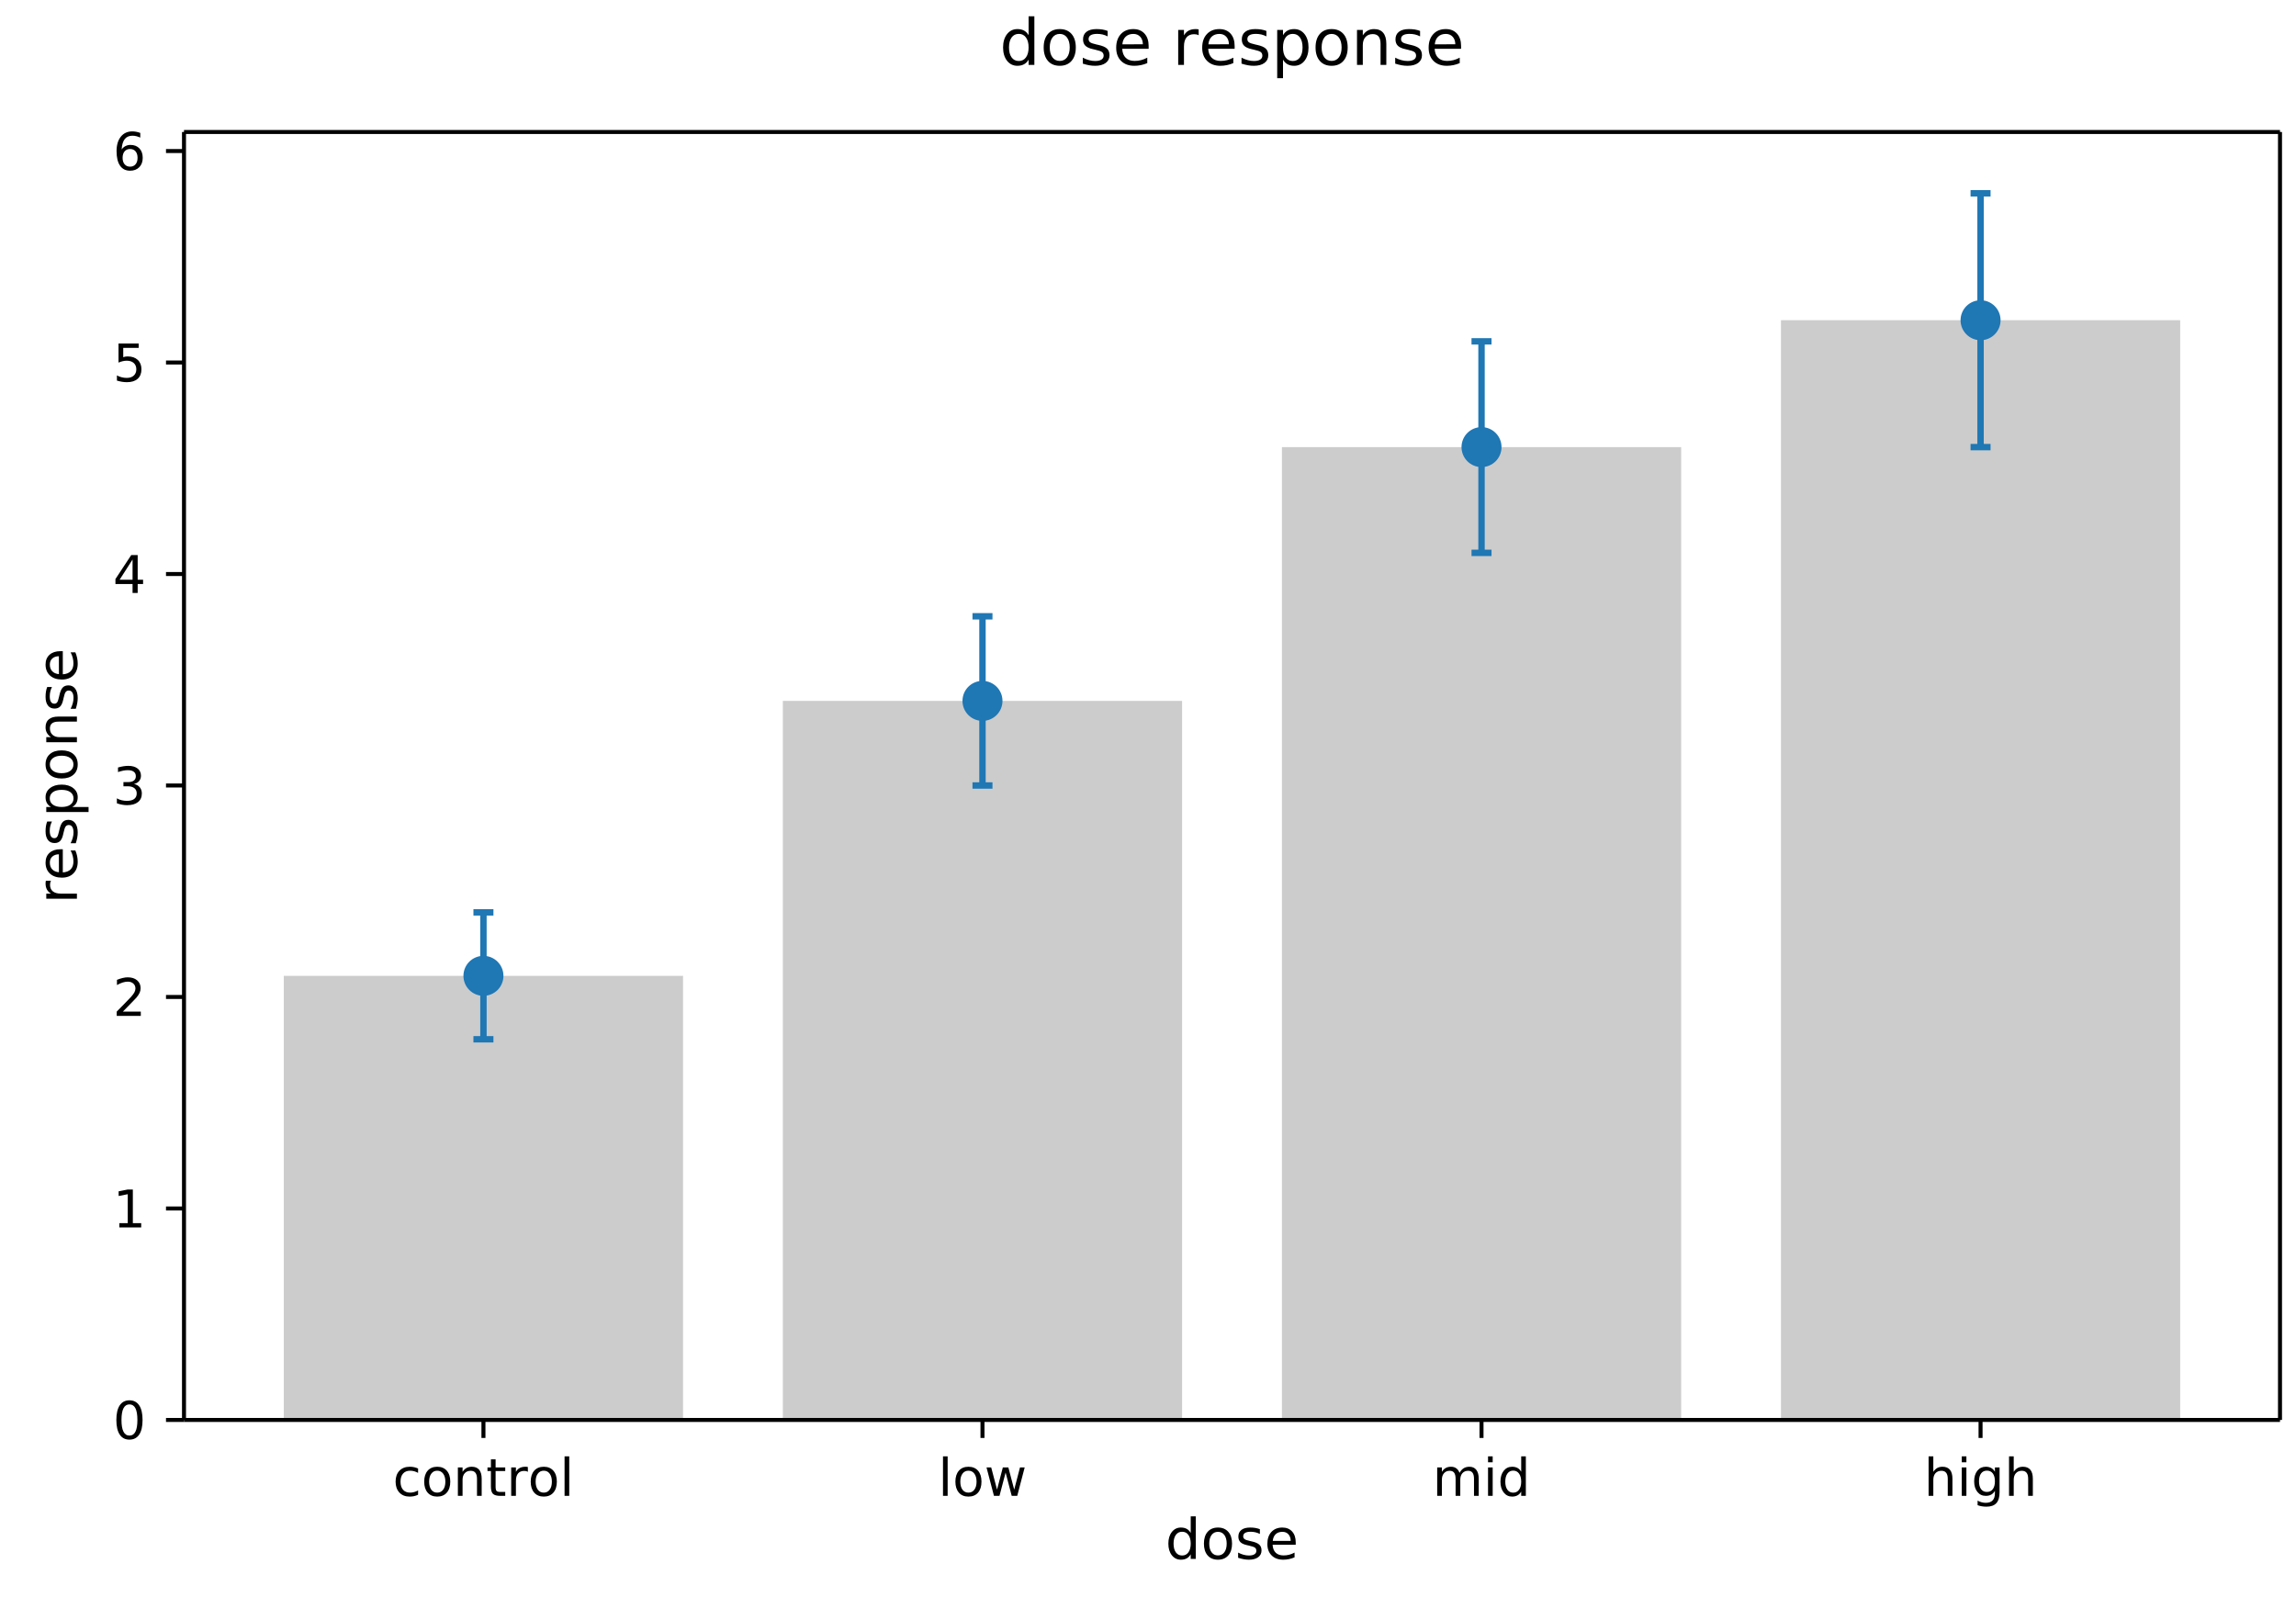
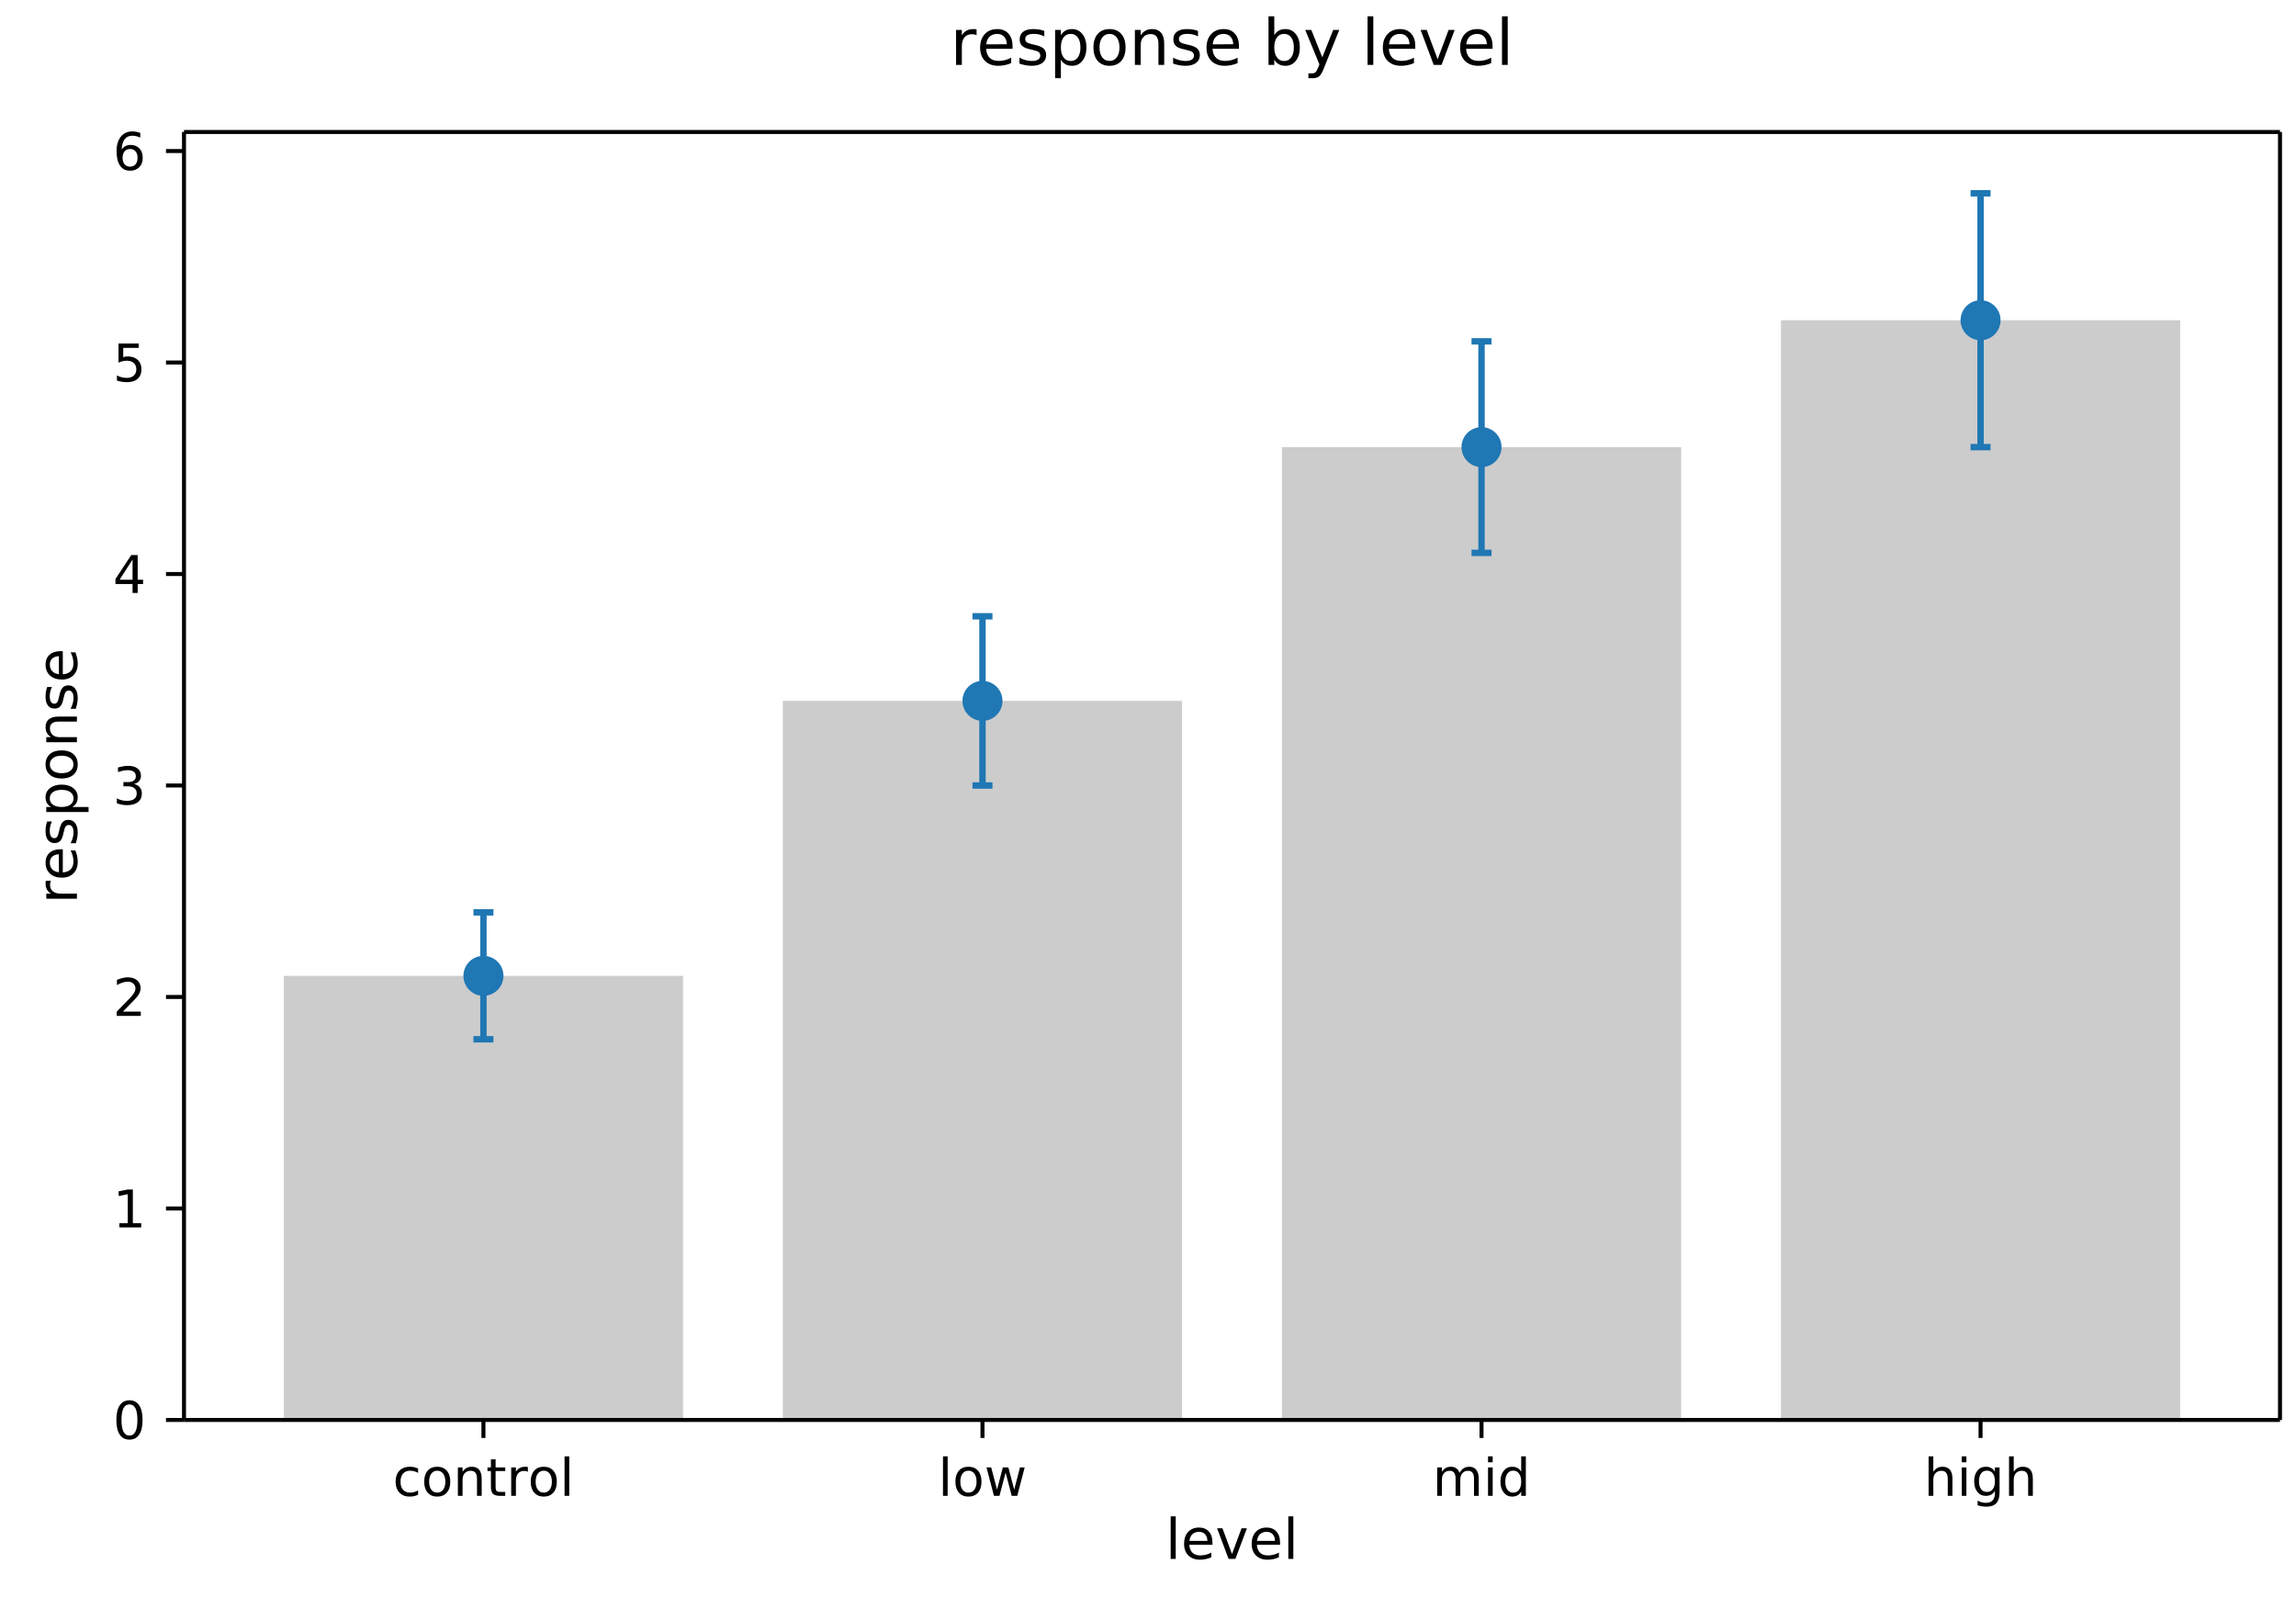
- <svg xmlns="http://www.w3.org/2000/svg" width="574" height="405" viewBox="0 0 574 405" font-family="DejaVu Sans, Bitstream Vera Sans, Verdana, Arial, sans-serif" font-size="11" style="background:#fff" data-plotlet-version="0.5.5" data-plotlet-schema="2" data-plotlet-kind="layout">
+ <svg xmlns="http://www.w3.org/2000/svg" width="574" height="405" viewBox="0 0 574 405" font-family="DejaVu Sans, Bitstream Vera Sans, Verdana, Arial, sans-serif" font-size="11" style="background:#fff" data-plotlet-version="0.5.6" data-plotlet-schema="2" data-plotlet-kind="layout">
  <g transform="translate(4,4)">
-     <g transform="translate(42.00,29.00)" data-plotlet-kind="panel" data-plotlet-title="dose response" data-plotlet-xlabel="dose" data-plotlet-ylabel="response" data-plotlet-xscale="category" data-plotlet-yscale="linear" data-plotlet-ylim="0,6.09" data-plotlet-panel-bbox="4,4,566,397" data-plotlet-data-area="42,29,524,322">
+     <g transform="translate(42.00,29.00)" data-plotlet-kind="panel" data-plotlet-title="response by level" data-plotlet-xlabel="level" data-plotlet-ylabel="response" data-plotlet-xscale="category" data-plotlet-yscale="linear" data-plotlet-ylim="0,6.09" data-plotlet-panel-bbox="4,4,566,397" data-plotlet-data-area="42,29,524,322">
      <svg x="0" y="0" width="524" height="322" overflow="hidden">
        <g class="plotlet-artist" data-plotlet-type="bar" data-plotlet-index="0" data-plotlet-color="#cccccc" data-plotlet-n="4" data-plotlet-y-min="2.1" data-plotlet-y-max="5.2">
          <rect x="24.95" y="210.97" width="99.81" height="111.03" fill="#cccccc" />
          <rect x="149.71" y="142.23" width="99.81" height="179.77" fill="#cccccc" />
          <rect x="274.48" y="78.78" width="99.81" height="243.22" fill="#cccccc" />
          <rect x="399.24" y="47.06" width="99.81" height="274.94" fill="#cccccc" />
        </g>
        <g class="plotlet-artist" data-plotlet-type="errorbar" data-plotlet-index="1" data-plotlet-color="#1f77b4" data-plotlet-n="4" data-plotlet-y-min="2.1" data-plotlet-y-max="5.2" data-plotlet-marker="o">
          <line x1="74.86" x2="74.86" y1="226.83" y2="195.10" stroke="#1f77b4" stroke-width="1.60" />
          <line x1="72.36" x2="77.36" y1="226.83" y2="226.83" stroke="#1f77b4" stroke-width="1.60" />
          <line x1="72.36" x2="77.36" y1="195.10" y2="195.10" stroke="#1f77b4" stroke-width="1.60" />
          <circle cx="74.86" cy="210.97" r="5.00" fill="#1f77b4" />
          <line x1="199.62" x2="199.62" y1="163.38" y2="121.08" stroke="#1f77b4" stroke-width="1.60" />
          <line x1="197.12" x2="202.12" y1="163.38" y2="163.38" stroke="#1f77b4" stroke-width="1.60" />
          <line x1="197.12" x2="202.12" y1="121.08" y2="121.08" stroke="#1f77b4" stroke-width="1.60" />
          <circle cx="199.62" cy="142.23" r="5.00" fill="#1f77b4" />
          <line x1="324.38" x2="324.38" y1="105.22" y2="52.34" stroke="#1f77b4" stroke-width="1.60" />
          <line x1="321.88" x2="326.88" y1="105.22" y2="105.22" stroke="#1f77b4" stroke-width="1.60" />
          <line x1="321.88" x2="326.88" y1="52.34" y2="52.34" stroke="#1f77b4" stroke-width="1.60" />
          <circle cx="324.38" cy="78.78" r="5.00" fill="#1f77b4" />
          <line x1="449.14" x2="449.14" y1="78.78" y2="15.33" stroke="#1f77b4" stroke-width="1.60" />
          <line x1="446.64" x2="451.64" y1="78.78" y2="78.78" stroke="#1f77b4" stroke-width="1.60" />
          <line x1="446.64" x2="451.64" y1="15.33" y2="15.33" stroke="#1f77b4" stroke-width="1.60" />
          <circle cx="449.14" cy="47.06" r="5.00" fill="#1f77b4" />
        </g>
      </svg>
      <line x1="0.00" x2="524.00" y1="0.00" y2="0.00" stroke="#000000" stroke-width="1.00" />
      <line x1="0.00" x2="524.00" y1="322.00" y2="322.00" stroke="#000000" stroke-width="1.00" />
      <line x1="0.00" x2="0.00" y1="0.00" y2="322.00" stroke="#000000" stroke-width="1.00" />
      <line x1="524.00" x2="524.00" y1="0.00" y2="322.00" stroke="#000000" stroke-width="1.00" />
      <line x1="74.86" x2="74.86" y1="322.00" y2="326.50" stroke="#000000" stroke-width="1.00" />
      <path d="M58.52 334.14V335.23Q58.03 334.96 57.53 334.82Q57.03 334.69 56.53 334.69Q55.39 334.69 54.76 335.41Q54.13 336.13 54.13 337.43Q54.13 338.73 54.76 339.45Q55.39 340.17 56.53 340.17Q57.03 340.17 57.53 340.03Q58.03 339.90 58.52 339.62V340.70Q58.04 340.93 57.51 341.05Q56.99 341.16 56.40 341.16Q54.79 341.16 53.85 340.15Q52.90 339.14 52.90 337.43Q52.90 335.69 53.86 334.69Q54.81 333.70 56.47 333.70Q57.01 333.70 57.53 333.81Q58.04 333.92 58.52 334.14ZM63.31 334.69Q62.37 334.69 61.83 335.42Q61.28 336.15 61.28 337.43Q61.28 338.70 61.82 339.44Q62.36 340.17 63.31 340.17Q64.24 340.17 64.79 339.43Q65.34 338.70 65.34 337.43Q65.34 336.17 64.79 335.43Q64.24 334.69 63.31 334.69ZM63.31 333.70Q64.83 333.70 65.70 334.69Q66.57 335.68 66.57 337.43Q66.57 339.17 65.70 340.17Q64.83 341.16 63.31 341.16Q61.78 341.16 60.91 340.17Q60.05 339.17 60.05 337.43Q60.05 335.68 60.91 334.69Q61.78 333.70 63.31 333.70ZM74.42 336.69V340.98H73.25V336.72Q73.25 335.71 72.86 335.21Q72.46 334.71 71.68 334.71Q70.73 334.71 70.19 335.31Q69.64 335.92 69.64 336.96V340.98H68.47V333.87H69.64V334.97Q70.06 334.33 70.63 334.01Q71.19 333.70 71.94 333.70Q73.16 333.70 73.79 334.45Q74.42 335.21 74.42 336.69ZM77.90 331.85V333.87H80.31V334.78H77.90V338.63Q77.90 339.50 78.14 339.75Q78.38 340.00 79.11 340.00H80.31V340.98H79.11Q77.76 340.98 77.24 340.47Q76.73 339.97 76.73 338.63V334.78H75.87V333.87H76.73V331.85ZM85.97 334.96Q85.77 334.85 85.54 334.79Q85.31 334.74 85.03 334.74Q84.04 334.74 83.51 335.38Q82.98 336.03 82.98 337.23V340.98H81.80V333.87H82.98V334.97Q83.34 334.32 83.93 334.01Q84.52 333.70 85.37 333.70Q85.49 333.70 85.64 333.71Q85.78 333.73 85.96 333.76ZM89.95 334.69Q89.01 334.69 88.46 335.42Q87.91 336.15 87.91 337.43Q87.91 338.70 88.46 339.44Q89.00 340.17 89.95 340.17Q90.88 340.17 91.42 339.43Q91.97 338.70 91.97 337.43Q91.97 336.17 91.42 335.43Q90.88 334.69 89.95 334.69ZM89.95 333.70Q91.47 333.70 92.34 334.69Q93.21 335.68 93.21 337.43Q93.21 339.17 92.34 340.17Q91.47 341.16 89.95 341.16Q88.42 341.16 87.55 340.17Q86.68 339.17 86.68 337.43Q86.68 335.68 87.55 334.69Q88.42 333.70 89.95 333.70ZM95.14 331.10H96.31V340.98H95.14Z" fill="#000" />
      <line x1="199.62" x2="199.62" y1="322.00" y2="326.50" stroke="#000000" stroke-width="1.00" />
      <path d="M189.75 331.10H190.91V340.98H189.75ZM196.11 334.69Q195.17 334.69 194.63 335.42Q194.08 336.15 194.08 337.43Q194.08 338.70 194.62 339.44Q195.17 340.17 196.11 340.17Q197.05 340.17 197.59 339.43Q198.14 338.70 198.14 337.43Q198.14 336.17 197.59 335.43Q197.05 334.69 196.11 334.69ZM196.11 333.70Q197.64 333.70 198.51 334.69Q199.37 335.68 199.37 337.43Q199.37 339.17 198.51 340.17Q197.64 341.16 196.11 341.16Q194.58 341.16 193.72 340.17Q192.85 339.17 192.85 337.43Q192.85 335.68 193.72 334.69Q194.58 333.70 196.11 333.70ZM200.63 333.87H201.80L203.26 339.42L204.71 333.87H206.09L207.55 339.42L209.00 333.87H210.17L208.31 340.98H206.93L205.40 335.15L203.87 340.98H202.49Z" fill="#000" />
      <line x1="324.38" x2="324.38" y1="322.00" y2="326.50" stroke="#000000" stroke-width="1.00" />
      <path d="M318.88 335.23Q319.32 334.45 319.92 334.07Q320.53 333.70 321.36 333.70Q322.47 333.70 323.07 334.47Q323.68 335.25 323.68 336.69V340.98H322.50V336.72Q322.50 335.70 322.14 335.21Q321.78 334.71 321.04 334.71Q320.13 334.71 319.60 335.31Q319.07 335.92 319.07 336.96V340.98H317.90V336.72Q317.90 335.70 317.54 335.20Q317.18 334.71 316.42 334.71Q315.53 334.71 315.00 335.32Q314.47 335.92 314.47 336.96V340.98H313.30V333.87H314.47V334.97Q314.87 334.32 315.43 334.01Q315.99 333.70 316.76 333.70Q317.53 333.70 318.07 334.09Q318.62 334.48 318.88 335.23ZM326.01 333.87H327.17V340.98H326.01ZM326.01 331.10H327.17V332.58H326.01ZM334.30 334.95V331.10H335.46V340.98H334.30V339.91Q333.93 340.55 333.37 340.85Q332.80 341.16 332.02 341.16Q330.73 341.16 329.92 340.13Q329.11 339.10 329.11 337.43Q329.11 335.75 329.92 334.72Q330.73 333.70 332.02 333.70Q332.80 333.70 333.37 334.00Q333.93 334.31 334.30 334.95ZM330.32 337.43Q330.32 338.72 330.85 339.45Q331.38 340.18 332.30 340.18Q333.23 340.18 333.76 339.45Q334.30 338.72 334.30 337.43Q334.30 336.14 333.76 335.41Q333.23 334.67 332.30 334.67Q331.38 334.67 330.85 335.41Q330.32 336.14 330.32 337.43Z" fill="#000" />
      <line x1="449.14" x2="449.14" y1="322.00" y2="326.50" stroke="#000000" stroke-width="1.00" />
      <path d="M442.11 336.69V340.98H440.94V336.72Q440.94 335.71 440.54 335.21Q440.15 334.71 439.36 334.71Q438.42 334.71 437.87 335.31Q437.33 335.92 437.33 336.96V340.98H436.15V331.10H437.33V334.97Q437.75 334.33 438.31 334.01Q438.88 333.70 439.62 333.70Q440.85 333.70 441.48 334.45Q442.11 335.21 442.11 336.69ZM444.44 333.87H445.60V340.98H444.44ZM444.44 331.10H445.60V332.58H444.44ZM452.73 337.34Q452.73 336.07 452.20 335.37Q451.68 334.67 450.73 334.67Q449.79 334.67 449.27 335.37Q448.75 336.07 448.75 337.34Q448.75 338.60 449.27 339.30Q449.79 340.00 450.73 340.00Q451.68 340.00 452.20 339.30Q452.73 338.60 452.73 337.34ZM453.89 340.09Q453.89 341.91 453.09 342.80Q452.28 343.68 450.62 343.68Q450.00 343.68 449.46 343.59Q448.91 343.50 448.40 343.31V342.17Q448.91 342.45 449.41 342.58Q449.91 342.72 450.43 342.72Q451.58 342.72 452.15 342.12Q452.73 341.52 452.73 340.30V339.73Q452.36 340.35 451.80 340.67Q451.23 340.98 450.45 340.98Q449.14 340.98 448.34 339.98Q447.54 338.98 447.54 337.34Q447.54 335.69 448.34 334.69Q449.14 333.70 450.45 333.70Q451.23 333.70 451.80 334.01Q452.36 334.32 452.73 334.95V333.87H453.89ZM462.21 336.69V340.98H461.04V336.72Q461.04 335.71 460.65 335.21Q460.25 334.71 459.47 334.71Q458.52 334.71 457.98 335.31Q457.43 335.92 457.43 336.96V340.98H456.26V331.10H457.43V334.97Q457.85 334.33 458.42 334.01Q458.98 333.70 459.73 333.70Q460.95 333.70 461.58 334.45Q462.21 335.21 462.21 336.69Z" fill="#000" />
      <line x1="0.00" x2="-4.50" y1="322.00" y2="322.00" stroke="#000000" stroke-width="1.00" />
      <path d="M-13.64 318.11Q-14.63 318.11 -15.13 319.08Q-15.63 320.05 -15.63 322.01Q-15.63 323.96 -15.13 324.93Q-14.63 325.91 -13.64 325.91Q-12.64 325.91 -12.14 324.93Q-11.65 323.96 -11.65 322.01Q-11.65 320.05 -12.14 319.08Q-12.64 318.11 -13.64 318.11ZM-13.64 317.09Q-12.05 317.09 -11.20 318.35Q-10.36 319.61 -10.36 322.01Q-10.36 324.40 -11.20 325.66Q-12.05 326.92 -13.64 326.92Q-15.23 326.92 -16.07 325.66Q-16.91 324.40 -16.91 322.01Q-16.91 319.61 -16.07 318.35Q-15.23 317.09 -13.64 317.09Z" fill="#000" />
      <line x1="0.00" x2="-4.50" y1="269.13" y2="269.13" stroke="#000000" stroke-width="1.00" />
      <path d="M-16.16 272.79H-14.06V265.56L-16.34 266.01V264.84L-14.08 264.39H-12.79V272.79H-10.70V273.86H-16.16Z" fill="#000" />
      <line x1="0.00" x2="-4.50" y1="216.25" y2="216.25" stroke="#000000" stroke-width="1.00" />
      <path d="M-15.28 219.91H-10.80V220.99H-16.82V219.91Q-16.09 219.16 -14.83 217.88Q-13.57 216.61 -13.25 216.24Q-12.63 215.55 -12.39 215.07Q-12.14 214.59 -12.14 214.13Q-12.14 213.37 -12.67 212.90Q-13.20 212.42 -14.05 212.42Q-14.65 212.42 -15.32 212.63Q-15.99 212.84 -16.76 213.27V211.97Q-15.98 211.66 -15.31 211.50Q-14.64 211.34 -14.08 211.34Q-12.60 211.34 -11.73 212.08Q-10.85 212.82 -10.85 214.05Q-10.85 214.63 -11.07 215.15Q-11.29 215.68 -11.87 216.39Q-12.03 216.57 -12.88 217.45Q-13.73 218.33 -15.28 219.91Z" fill="#000" />
      <line x1="0.00" x2="-4.50" y1="163.38" y2="163.38" stroke="#000000" stroke-width="1.00" />
      <path d="M-12.50 163.01Q-11.58 163.20 -11.06 163.83Q-10.54 164.45 -10.54 165.36Q-10.54 166.77 -11.51 167.53Q-12.47 168.30 -14.25 168.30Q-14.84 168.30 -15.48 168.18Q-16.11 168.07 -16.78 167.83V166.59Q-16.25 166.91 -15.61 167.06Q-14.98 167.22 -14.29 167.22Q-13.08 167.22 -12.45 166.75Q-11.82 166.27 -11.82 165.36Q-11.82 164.53 -12.40 164.05Q-12.99 163.58 -14.04 163.58H-15.14V162.53H-13.99Q-13.04 162.53 -12.54 162.15Q-12.04 161.77 -12.04 161.06Q-12.04 160.33 -12.56 159.94Q-13.07 159.55 -14.04 159.55Q-14.57 159.55 -15.17 159.66Q-15.77 159.78 -16.50 160.02V158.88Q-15.77 158.67 -15.13 158.57Q-14.49 158.47 -13.92 158.47Q-12.46 158.47 -11.61 159.13Q-10.76 159.80 -10.76 160.93Q-10.76 161.71 -11.21 162.26Q-11.66 162.80 -12.50 163.01Z" fill="#000" />
      <line x1="0.00" x2="-4.50" y1="110.51" y2="110.51" stroke="#000000" stroke-width="1.00" />
      <path d="M-12.86 106.88 -16.10 111.94H-12.86ZM-13.19 105.77H-11.58V111.94H-10.23V113.01H-11.58V115.24H-12.86V113.01H-17.14V111.77Z" fill="#000" />
      <line x1="0.00" x2="-4.50" y1="57.63" y2="57.63" stroke="#000000" stroke-width="1.00" />
      <path d="M-16.37 52.89H-11.33V53.97H-15.19V56.30Q-14.91 56.20 -14.64 56.15Q-14.36 56.11 -14.08 56.11Q-12.49 56.11 -11.56 56.98Q-10.64 57.84 -10.64 59.33Q-10.64 60.86 -11.59 61.71Q-12.54 62.55 -14.27 62.55Q-14.87 62.55 -15.49 62.45Q-16.11 62.35 -16.77 62.15V60.86Q-16.20 61.17 -15.59 61.32Q-14.98 61.48 -14.30 61.48Q-13.20 61.48 -12.56 60.90Q-11.92 60.32 -11.92 59.33Q-11.92 58.34 -12.56 57.76Q-13.20 57.18 -14.30 57.18Q-14.81 57.18 -15.32 57.30Q-15.83 57.41 -16.37 57.65Z" fill="#000" />
      <line x1="0.00" x2="-4.50" y1="4.76" y2="4.76" stroke="#000000" stroke-width="1.00" />
      <path d="M-13.48 4.25Q-14.34 4.25 -14.85 4.84Q-15.35 5.43 -15.35 6.46Q-15.35 7.48 -14.85 8.07Q-14.34 8.67 -13.48 8.67Q-12.62 8.67 -12.11 8.07Q-11.61 7.48 -11.61 6.46Q-11.61 5.43 -12.11 4.84Q-12.62 4.25 -13.48 4.25ZM-10.93 0.23V1.40Q-11.42 1.17 -11.91 1.05Q-12.40 0.93 -12.88 0.93Q-14.15 0.93 -14.82 1.78Q-15.49 2.64 -15.59 4.37Q-15.21 3.82 -14.65 3.53Q-14.08 3.23 -13.40 3.23Q-11.98 3.23 -11.15 4.10Q-10.32 4.96 -10.32 6.46Q-10.32 7.92 -11.18 8.80Q-12.05 9.68 -13.48 9.68Q-15.12 9.68 -15.99 8.42Q-16.86 7.16 -16.86 4.77Q-16.86 2.52 -15.80 1.18Q-14.73 -0.15 -12.93 -0.15Q-12.45 -0.15 -11.96 -0.06Q-11.47 0.04 -10.93 0.23Z" fill="#000" />
-       <path d="M251.68 350.25V346.10H252.94V356.74H251.68V355.59Q251.28 356.28 250.68 356.61Q250.07 356.94 249.22 356.94Q247.84 356.94 246.96 355.83Q246.09 354.72 246.09 352.92Q246.09 351.12 246.96 350.01Q247.84 348.90 249.22 348.90Q250.07 348.90 250.68 349.23Q251.28 349.56 251.68 350.25ZM247.39 352.92Q247.39 354.31 247.96 355.10Q248.53 355.89 249.53 355.89Q250.53 355.89 251.10 355.10Q251.68 354.31 251.68 352.92Q251.68 351.53 251.10 350.74Q250.53 349.95 249.53 349.95Q248.53 349.95 247.96 350.74Q247.39 351.53 247.39 352.92ZM258.49 349.97Q257.48 349.97 256.89 350.76Q256.31 351.55 256.31 352.92Q256.31 354.29 256.89 355.08Q257.47 355.87 258.49 355.87Q259.50 355.87 260.09 355.08Q260.67 354.29 260.67 352.92Q260.67 351.56 260.09 350.76Q259.50 349.97 258.49 349.97ZM258.49 348.90Q260.13 348.90 261.07 349.97Q262.01 351.03 262.01 352.92Q262.01 354.80 261.07 355.87Q260.13 356.94 258.49 356.94Q256.85 356.94 255.91 355.87Q254.98 354.80 254.98 352.92Q254.98 351.03 255.91 349.97Q256.85 348.90 258.49 348.90ZM268.97 349.31V350.50Q268.44 350.23 267.87 350.09Q267.29 349.95 266.68 349.95Q265.74 349.95 265.27 350.24Q264.80 350.53 264.80 351.10Q264.80 351.54 265.14 351.79Q265.47 352.04 266.48 352.26L266.92 352.36Q268.25 352.65 268.82 353.17Q269.38 353.69 269.38 354.63Q269.38 355.70 268.54 356.32Q267.69 356.94 266.22 356.94Q265.60 356.94 264.94 356.82Q264.27 356.70 263.53 356.46V355.16Q264.23 355.52 264.91 355.71Q265.58 355.89 266.25 355.89Q267.13 355.89 267.61 355.58Q268.09 355.28 268.09 354.72Q268.09 354.21 267.75 353.94Q267.40 353.67 266.23 353.41L265.79 353.31Q264.62 353.06 264.11 352.55Q263.59 352.04 263.59 351.16Q263.59 350.08 264.35 349.49Q265.12 348.90 266.53 348.90Q267.22 348.90 267.84 349.00Q268.45 349.11 268.97 349.31ZM277.93 352.60V353.21H272.15Q272.23 354.51 272.93 355.19Q273.63 355.87 274.89 355.87Q275.61 355.87 276.29 355.70Q276.97 355.52 277.64 355.16V356.35Q276.96 356.64 276.25 356.79Q275.54 356.94 274.81 356.94Q272.98 356.94 271.91 355.87Q270.84 354.81 270.84 352.99Q270.84 351.11 271.85 350.00Q272.87 348.90 274.59 348.90Q276.14 348.90 277.04 349.90Q277.93 350.89 277.93 352.60ZM276.68 352.23Q276.66 351.20 276.10 350.58Q275.54 349.97 274.61 349.97Q273.55 349.97 272.92 350.56Q272.29 351.16 272.19 352.24Z" fill="#000" />
+       <path d="M246.67 346.10H247.93V356.74H246.67ZM257.11 352.60V353.21H251.33Q251.41 354.51 252.11 355.19Q252.81 355.87 254.06 355.87Q254.79 355.87 255.47 355.70Q256.15 355.52 256.82 355.16V356.35Q256.14 356.64 255.43 356.79Q254.72 356.94 253.99 356.94Q252.16 356.94 251.09 355.87Q250.02 354.81 250.02 352.99Q250.02 351.11 251.03 350.00Q252.05 348.90 253.77 348.90Q255.31 348.90 256.21 349.90Q257.11 350.89 257.11 352.60ZM255.85 352.23Q255.84 351.20 255.28 350.58Q254.71 349.97 253.78 349.97Q252.73 349.97 252.10 350.56Q251.47 351.16 251.37 352.24ZM258.27 349.08H259.61L262.00 355.51L264.39 349.08H265.73L262.85 356.74H261.15ZM274.01 352.60V353.21H268.23Q268.31 354.51 269.01 355.19Q269.71 355.87 270.96 355.87Q271.69 355.87 272.37 355.70Q273.05 355.52 273.72 355.16V356.35Q273.04 356.64 272.33 356.79Q271.62 356.94 270.89 356.94Q269.05 356.94 267.98 355.87Q266.92 354.81 266.92 352.99Q266.92 351.11 267.93 350.00Q268.95 348.90 270.67 348.90Q272.21 348.90 273.11 349.90Q274.01 350.89 274.01 352.60ZM272.75 352.23Q272.74 351.20 272.18 350.58Q271.61 349.97 270.68 349.97Q269.63 349.97 269.00 350.56Q268.36 351.16 268.27 352.24ZM276.08 346.10H277.33V356.74H276.08Z" fill="#000" />
      <g transform="rotate(-90.00 -26.77 161.00)">
        <path d="M-52.96 154.52Q-53.17 154.40 -53.42 154.34Q-53.67 154.28 -53.97 154.28Q-55.04 154.28 -55.61 154.97Q-56.18 155.67 -56.18 156.97V161.00H-57.45V153.34H-56.18V154.53Q-55.79 153.84 -55.15 153.50Q-54.51 153.16 -53.61 153.16Q-53.48 153.16 -53.32 153.18Q-53.16 153.19 -52.97 153.23ZM-45.09 156.86V157.47H-50.88Q-50.80 158.77 -50.10 159.45Q-49.39 160.13 -48.14 160.13Q-47.42 160.13 -46.74 159.95Q-46.06 159.78 -45.39 159.42V160.61Q-46.07 160.90 -46.78 161.05Q-47.49 161.20 -48.22 161.20Q-50.05 161.20 -51.12 160.13Q-52.19 159.07 -52.19 157.25Q-52.19 155.37 -51.18 154.26Q-50.16 153.16 -48.44 153.16Q-46.89 153.16 -45.99 154.15Q-45.09 155.15 -45.09 156.86ZM-46.35 156.49Q-46.37 155.46 -46.93 154.84Q-47.49 154.23 -48.42 154.23Q-49.48 154.23 -50.11 154.82Q-50.74 155.42 -50.84 156.50ZM-38.15 153.57V154.76Q-38.68 154.49 -39.26 154.35Q-39.83 154.21 -40.45 154.21Q-41.38 154.21 -41.85 154.50Q-42.32 154.79 -42.32 155.36Q-42.32 155.80 -41.98 156.05Q-41.65 156.30 -40.64 156.52L-40.21 156.62Q-38.87 156.91 -38.30 157.43Q-37.74 157.95 -37.74 158.89Q-37.74 159.95 -38.58 160.58Q-39.43 161.20 -40.90 161.20Q-41.52 161.20 -42.19 161.08Q-42.85 160.96 -43.59 160.72V159.42Q-42.89 159.78 -42.22 159.96Q-41.54 160.15 -40.88 160.15Q-39.99 160.15 -39.51 159.84Q-39.03 159.54 -39.03 158.98Q-39.03 158.47 -39.38 158.20Q-39.72 157.92 -40.89 157.67L-41.33 157.57Q-42.50 157.32 -43.02 156.81Q-43.54 156.30 -43.54 155.42Q-43.54 154.33 -42.77 153.75Q-42.00 153.16 -40.60 153.16Q-39.90 153.16 -39.28 153.26Q-38.67 153.36 -38.15 153.57ZM-34.52 159.85V163.91H-35.78V153.34H-34.52V154.51Q-34.12 153.82 -33.52 153.49Q-32.91 153.16 -32.07 153.16Q-30.68 153.16 -29.81 154.27Q-28.93 155.37 -28.93 157.18Q-28.93 158.98 -29.81 160.09Q-30.68 161.20 -32.07 161.20Q-32.91 161.20 -33.52 160.87Q-34.12 160.54 -34.52 159.85ZM-30.24 157.18Q-30.24 155.79 -30.81 155.00Q-31.38 154.21 -32.38 154.21Q-33.38 154.21 -33.95 155.00Q-34.52 155.79 -34.52 157.18Q-34.52 158.57 -33.95 159.36Q-33.38 160.15 -32.38 160.15Q-31.38 160.15 -30.81 159.36Q-30.24 158.57 -30.24 157.18ZM-23.88 154.23Q-24.89 154.23 -25.48 155.02Q-26.07 155.80 -26.07 157.18Q-26.07 158.55 -25.49 159.34Q-24.90 160.13 -23.88 160.13Q-22.88 160.13 -22.29 159.34Q-21.70 158.55 -21.70 157.18Q-21.70 155.82 -22.29 155.02Q-22.88 154.23 -23.88 154.23ZM-23.88 153.16Q-22.24 153.16 -21.31 154.23Q-20.37 155.29 -20.37 157.18Q-20.37 159.06 -21.31 160.13Q-22.24 161.20 -23.88 161.20Q-25.53 161.20 -26.46 160.13Q-27.40 159.06 -27.40 157.18Q-27.40 155.29 -26.46 154.23Q-25.53 153.16 -23.88 153.16ZM-11.92 156.38V161.00H-13.18V156.42Q-13.18 155.33 -13.60 154.79Q-14.03 154.25 -14.87 154.25Q-15.89 154.25 -16.48 154.90Q-17.07 155.55 -17.07 156.67V161.00H-18.33V153.34H-17.07V154.53Q-16.62 153.84 -16.00 153.50Q-15.39 153.16 -14.59 153.16Q-13.27 153.16 -12.60 153.98Q-11.92 154.79 -11.92 156.38ZM-4.53 153.57V154.76Q-5.06 154.49 -5.64 154.35Q-6.21 154.21 -6.83 154.21Q-7.76 154.21 -8.23 154.50Q-8.70 154.79 -8.70 155.36Q-8.70 155.80 -8.37 156.05Q-8.03 156.30 -7.02 156.52L-6.59 156.62Q-5.25 156.91 -4.68 157.43Q-4.12 157.95 -4.12 158.89Q-4.12 159.95 -4.96 160.58Q-5.81 161.20 -7.29 161.20Q-7.90 161.20 -8.57 161.08Q-9.23 160.96 -9.97 160.72V159.42Q-9.27 159.78 -8.60 159.96Q-7.92 160.15 -7.26 160.15Q-6.37 160.15 -5.89 159.84Q-5.41 159.54 -5.41 158.98Q-5.41 158.47 -5.76 158.20Q-6.10 157.92 -7.27 157.67L-7.71 157.57Q-8.88 157.32 -9.40 156.81Q-9.92 156.30 -9.92 155.42Q-9.92 154.33 -9.15 153.75Q-8.39 153.16 -6.98 153.16Q-6.28 153.16 -5.67 153.26Q-5.05 153.36 -4.53 153.57ZM4.43 156.86V157.47H-1.35Q-1.27 158.77 -0.57 159.45Q0.13 160.13 1.38 160.13Q2.11 160.13 2.79 159.95Q3.47 159.78 4.14 159.42V160.61Q3.46 160.90 2.75 161.05Q2.04 161.20 1.31 161.20Q-0.52 161.20 -1.59 160.13Q-2.66 159.07 -2.66 157.25Q-2.66 155.37 -1.65 154.26Q-0.63 153.16 1.09 153.16Q2.63 153.16 3.53 154.15Q4.43 155.15 4.43 156.86ZM3.17 156.49Q3.16 155.46 2.60 154.84Q2.03 154.23 1.10 154.23Q0.05 154.23 -0.58 154.82Q-1.21 155.42 -1.31 156.50Z" fill="#000" />
      </g>
-       <path d="M211.15 -24.20V-28.93H212.59V-16.77H211.15V-18.09Q210.70 -17.30 210.00 -16.93Q209.31 -16.55 208.34 -16.55Q206.76 -16.55 205.76 -17.81Q204.77 -19.08 204.77 -21.14Q204.77 -23.20 205.76 -24.47Q206.76 -25.73 208.34 -25.73Q209.31 -25.73 210.00 -25.36Q210.70 -24.98 211.15 -24.20ZM206.25 -21.14Q206.25 -19.55 206.90 -18.65Q207.55 -17.75 208.70 -17.75Q209.84 -17.75 210.49 -18.65Q211.15 -19.55 211.15 -21.14Q211.15 -22.73 210.49 -23.63Q209.84 -24.53 208.70 -24.53Q207.55 -24.53 206.90 -23.63Q206.25 -22.73 206.25 -21.14ZM218.94 -24.52Q217.78 -24.52 217.11 -23.61Q216.44 -22.71 216.44 -21.14Q216.44 -19.57 217.11 -18.67Q217.77 -17.77 218.94 -17.77Q220.09 -17.77 220.76 -18.67Q221.43 -19.58 221.43 -21.14Q221.43 -22.70 220.76 -23.61Q220.09 -24.52 218.94 -24.52ZM218.94 -25.73Q220.81 -25.73 221.88 -24.52Q222.95 -23.30 222.95 -21.14Q222.95 -18.99 221.88 -17.77Q220.81 -16.55 218.94 -16.55Q217.05 -16.55 215.99 -17.77Q214.92 -18.99 214.92 -21.14Q214.92 -23.30 215.99 -24.52Q217.05 -25.73 218.94 -25.73ZM230.91 -25.27V-23.91Q230.30 -24.22 229.65 -24.38Q228.99 -24.53 228.29 -24.53Q227.22 -24.53 226.68 -24.20Q226.15 -23.88 226.15 -23.22Q226.15 -22.72 226.53 -22.43Q226.91 -22.15 228.07 -21.89L228.56 -21.78Q230.09 -21.45 230.74 -20.86Q231.38 -20.26 231.38 -19.19Q231.38 -17.97 230.42 -17.26Q229.45 -16.55 227.77 -16.55Q227.06 -16.55 226.30 -16.68Q225.54 -16.82 224.70 -17.09V-18.58Q225.49 -18.16 226.27 -17.96Q227.04 -17.75 227.80 -17.75Q228.81 -17.75 229.36 -18.10Q229.91 -18.45 229.91 -19.08Q229.91 -19.66 229.51 -19.98Q229.12 -20.29 227.78 -20.58L227.28 -20.70Q225.95 -20.98 225.35 -21.56Q224.76 -22.14 224.76 -23.16Q224.76 -24.39 225.63 -25.06Q226.51 -25.73 228.12 -25.73Q228.91 -25.73 229.62 -25.62Q230.32 -25.50 230.91 -25.27ZM241.16 -21.51V-20.80H234.55Q234.64 -19.32 235.44 -18.54Q236.24 -17.77 237.67 -17.77Q238.50 -17.77 239.28 -17.97Q240.05 -18.17 240.82 -18.58V-17.22Q240.05 -16.89 239.23 -16.72Q238.42 -16.55 237.59 -16.55Q235.49 -16.55 234.27 -17.77Q233.05 -18.98 233.05 -21.06Q233.05 -23.21 234.21 -24.47Q235.37 -25.73 237.34 -25.73Q239.10 -25.73 240.13 -24.60Q241.16 -23.46 241.16 -21.51ZM239.72 -21.93Q239.70 -23.11 239.06 -23.81Q238.41 -24.52 237.35 -24.52Q236.15 -24.52 235.43 -23.84Q234.70 -23.16 234.59 -21.92ZM253.67 -24.18Q253.43 -24.32 253.14 -24.39Q252.86 -24.45 252.52 -24.45Q251.30 -24.45 250.64 -23.66Q249.99 -22.87 249.99 -21.38V-16.77H248.55V-25.52H249.99V-24.16Q250.45 -24.96 251.17 -25.35Q251.90 -25.73 252.94 -25.73Q253.09 -25.73 253.27 -25.71Q253.45 -25.70 253.66 -25.66ZM262.66 -21.51V-20.80H256.05Q256.15 -19.32 256.95 -18.54Q257.75 -17.77 259.18 -17.77Q260.01 -17.77 260.79 -17.97Q261.56 -18.17 262.33 -18.58V-17.22Q261.55 -16.89 260.74 -16.72Q259.93 -16.55 259.09 -16.55Q257.00 -16.55 255.78 -17.77Q254.55 -18.98 254.55 -21.06Q254.55 -23.21 255.71 -24.47Q256.88 -25.73 258.84 -25.73Q260.61 -25.73 261.64 -24.60Q262.66 -23.46 262.66 -21.51ZM261.23 -21.93Q261.21 -23.11 260.57 -23.81Q259.92 -24.52 258.86 -24.52Q257.66 -24.52 256.93 -23.84Q256.21 -23.16 256.10 -21.92ZM270.60 -25.27V-23.91Q269.99 -24.22 269.34 -24.38Q268.68 -24.53 267.98 -24.53Q266.91 -24.53 266.37 -24.20Q265.84 -23.88 265.84 -23.22Q265.84 -22.72 266.22 -22.43Q266.60 -22.15 267.76 -21.89L268.25 -21.78Q269.78 -21.45 270.43 -20.86Q271.07 -20.26 271.07 -19.19Q271.07 -17.97 270.11 -17.26Q269.14 -16.55 267.45 -16.55Q266.75 -16.55 265.99 -16.68Q265.23 -16.82 264.38 -17.09V-18.58Q265.18 -18.16 265.95 -17.96Q266.73 -17.75 267.48 -17.75Q268.50 -17.75 269.05 -18.10Q269.59 -18.45 269.59 -19.08Q269.59 -19.66 269.20 -19.98Q268.80 -20.29 267.47 -20.58L266.97 -20.70Q265.63 -20.98 265.04 -21.56Q264.45 -22.14 264.45 -23.16Q264.45 -24.39 265.32 -25.06Q266.20 -25.73 267.80 -25.73Q268.60 -25.73 269.30 -25.62Q270.01 -25.50 270.60 -25.27ZM274.75 -18.09V-13.45H273.30V-25.52H274.75V-24.20Q275.20 -24.98 275.89 -25.36Q276.59 -25.73 277.55 -25.73Q279.14 -25.73 280.14 -24.47Q281.13 -23.20 281.13 -21.14Q281.13 -19.08 280.14 -17.81Q279.14 -16.55 277.55 -16.55Q276.59 -16.55 275.89 -16.93Q275.20 -17.30 274.75 -18.09ZM279.64 -21.14Q279.64 -22.73 278.99 -23.63Q278.34 -24.53 277.20 -24.53Q276.05 -24.53 275.40 -23.63Q274.75 -22.73 274.75 -21.14Q274.75 -19.55 275.40 -18.65Q276.05 -17.75 277.20 -17.75Q278.34 -17.75 278.99 -18.65Q279.64 -19.55 279.64 -21.14ZM286.91 -24.52Q285.75 -24.52 285.08 -23.61Q284.41 -22.71 284.41 -21.14Q284.41 -19.57 285.07 -18.67Q285.74 -17.77 286.91 -17.77Q288.05 -17.77 288.73 -18.67Q289.40 -19.58 289.40 -21.14Q289.40 -22.70 288.73 -23.61Q288.05 -24.52 286.91 -24.52ZM286.91 -25.73Q288.78 -25.73 289.85 -24.52Q290.92 -23.30 290.92 -21.14Q290.92 -18.99 289.85 -17.77Q288.78 -16.55 286.91 -16.55Q285.02 -16.55 283.96 -17.77Q282.89 -18.99 282.89 -21.14Q282.89 -23.30 283.96 -24.52Q285.02 -25.73 286.91 -25.73ZM300.58 -22.05V-16.77H299.14V-22.01Q299.14 -23.25 298.66 -23.87Q298.17 -24.48 297.20 -24.48Q296.04 -24.48 295.37 -23.74Q294.70 -23.00 294.70 -21.72V-16.77H293.25V-25.52H294.70V-24.16Q295.21 -24.95 295.91 -25.34Q296.61 -25.73 297.52 -25.73Q299.03 -25.73 299.80 -24.80Q300.58 -23.87 300.58 -22.05ZM309.02 -25.27V-23.91Q308.41 -24.22 307.76 -24.38Q307.10 -24.53 306.40 -24.53Q305.33 -24.53 304.79 -24.20Q304.26 -23.88 304.26 -23.22Q304.26 -22.72 304.64 -22.43Q305.02 -22.15 306.18 -21.89L306.67 -21.78Q308.20 -21.45 308.85 -20.86Q309.49 -20.26 309.49 -19.19Q309.49 -17.97 308.53 -17.26Q307.56 -16.55 305.88 -16.55Q305.17 -16.55 304.41 -16.68Q303.65 -16.82 302.80 -17.09V-18.58Q303.60 -18.16 304.38 -17.96Q305.15 -17.75 305.91 -17.75Q306.92 -17.75 307.47 -18.10Q308.02 -18.45 308.02 -19.08Q308.02 -19.66 307.62 -19.98Q307.23 -20.29 305.89 -20.58L305.39 -20.70Q304.05 -20.98 303.46 -21.56Q302.87 -22.14 302.87 -23.16Q302.87 -24.39 303.74 -25.06Q304.62 -25.73 306.23 -25.73Q307.02 -25.73 307.73 -25.62Q308.43 -25.50 309.02 -25.27ZM319.27 -21.51V-20.80H312.66Q312.75 -19.32 313.55 -18.54Q314.35 -17.77 315.78 -17.77Q316.61 -17.77 317.39 -17.97Q318.16 -18.17 318.93 -18.58V-17.22Q318.16 -16.89 317.34 -16.72Q316.53 -16.55 315.70 -16.55Q313.60 -16.55 312.38 -17.77Q311.16 -18.98 311.16 -21.06Q311.16 -23.21 312.32 -24.47Q313.48 -25.73 315.45 -25.73Q317.21 -25.73 318.24 -24.60Q319.27 -23.46 319.27 -21.51ZM317.83 -21.93Q317.81 -23.11 317.17 -23.81Q316.52 -24.52 315.46 -24.52Q314.26 -24.52 313.54 -23.84Q312.81 -23.16 312.70 -21.92Z" fill="#000" />
+       <path d="M198.14 -24.18Q197.90 -24.32 197.62 -24.39Q197.33 -24.45 196.99 -24.45Q195.77 -24.45 195.12 -23.66Q194.46 -22.87 194.46 -21.38V-16.77H193.02V-25.52H194.46V-24.16Q194.92 -24.96 195.64 -25.35Q196.37 -25.73 197.41 -25.73Q197.56 -25.73 197.74 -25.71Q197.92 -25.70 198.14 -25.66ZM207.14 -21.51V-20.80H200.53Q200.62 -19.32 201.42 -18.54Q202.22 -17.77 203.65 -17.77Q204.48 -17.77 205.26 -17.97Q206.04 -18.17 206.80 -18.58V-17.22Q206.03 -16.89 205.21 -16.72Q204.40 -16.55 203.57 -16.55Q201.47 -16.55 200.25 -17.77Q199.03 -18.98 199.03 -21.06Q199.03 -23.21 200.19 -24.47Q201.35 -25.73 203.32 -25.73Q205.08 -25.73 206.11 -24.60Q207.14 -23.46 207.14 -21.51ZM205.70 -21.93Q205.68 -23.11 205.04 -23.81Q204.39 -24.52 203.33 -24.52Q202.13 -24.52 201.41 -23.84Q200.68 -23.16 200.57 -21.92ZM215.07 -25.27V-23.91Q214.46 -24.22 213.81 -24.38Q213.15 -24.53 212.45 -24.53Q211.38 -24.53 210.84 -24.20Q210.31 -23.88 210.31 -23.22Q210.31 -22.72 210.69 -22.43Q211.07 -22.15 212.23 -21.89L212.72 -21.78Q214.25 -21.45 214.90 -20.86Q215.54 -20.26 215.54 -19.19Q215.54 -17.97 214.58 -17.26Q213.61 -16.55 211.93 -16.55Q211.22 -16.55 210.46 -16.68Q209.70 -16.82 208.86 -17.09V-18.58Q209.65 -18.16 210.43 -17.96Q211.20 -17.75 211.96 -17.75Q212.97 -17.75 213.52 -18.10Q214.07 -18.45 214.07 -19.08Q214.07 -19.66 213.67 -19.98Q213.28 -20.29 211.94 -20.58L211.44 -20.70Q210.11 -20.98 209.51 -21.56Q208.92 -22.14 208.92 -23.16Q208.92 -24.39 209.79 -25.06Q210.67 -25.73 212.28 -25.73Q213.07 -25.73 213.78 -25.62Q214.48 -25.50 215.07 -25.27ZM219.22 -18.09V-13.45H217.78V-25.52H219.22V-24.20Q219.68 -24.98 220.37 -25.36Q221.06 -25.73 222.02 -25.73Q223.61 -25.73 224.61 -24.47Q225.61 -23.20 225.61 -21.14Q225.61 -19.08 224.61 -17.81Q223.61 -16.55 222.02 -16.55Q221.06 -16.55 220.37 -16.93Q219.68 -17.30 219.22 -18.09ZM224.11 -21.14Q224.11 -22.73 223.46 -23.63Q222.81 -24.53 221.67 -24.53Q220.53 -24.53 219.88 -23.63Q219.22 -22.73 219.22 -21.14Q219.22 -19.55 219.88 -18.65Q220.53 -17.75 221.67 -17.75Q222.81 -17.75 223.46 -18.65Q224.11 -19.55 224.11 -21.14ZM231.38 -24.52Q230.22 -24.52 229.55 -23.61Q228.88 -22.71 228.88 -21.14Q228.88 -19.57 229.55 -18.67Q230.21 -17.77 231.38 -17.77Q232.53 -17.77 233.20 -18.67Q233.87 -19.58 233.87 -21.14Q233.87 -22.70 233.20 -23.61Q232.53 -24.52 231.38 -24.52ZM231.38 -25.73Q233.25 -25.73 234.32 -24.52Q235.39 -23.30 235.39 -21.14Q235.39 -18.99 234.32 -17.77Q233.25 -16.55 231.38 -16.55Q229.50 -16.55 228.43 -17.77Q227.36 -18.99 227.36 -21.14Q227.36 -23.30 228.43 -24.52Q229.50 -25.73 231.38 -25.73ZM245.05 -22.05V-16.77H243.61V-22.01Q243.61 -23.25 243.13 -23.87Q242.64 -24.48 241.68 -24.48Q240.51 -24.48 239.84 -23.74Q239.17 -23.00 239.17 -21.72V-16.77H237.72V-25.52H239.17V-24.16Q239.68 -24.95 240.38 -25.34Q241.08 -25.73 242.00 -25.73Q243.50 -25.73 244.28 -24.80Q245.05 -23.87 245.05 -22.05ZM253.50 -25.27V-23.91Q252.89 -24.22 252.23 -24.38Q251.57 -24.53 250.87 -24.53Q249.80 -24.53 249.27 -24.20Q248.73 -23.88 248.73 -23.22Q248.73 -22.72 249.11 -22.43Q249.50 -22.15 250.65 -21.89L251.14 -21.78Q252.68 -21.45 253.32 -20.86Q253.96 -20.26 253.96 -19.19Q253.96 -17.97 253.00 -17.26Q252.04 -16.55 250.35 -16.55Q249.64 -16.55 248.88 -16.68Q248.12 -16.82 247.28 -17.09V-18.58Q248.07 -18.16 248.85 -17.96Q249.62 -17.75 250.38 -17.75Q251.39 -17.75 251.94 -18.10Q252.49 -18.45 252.49 -19.08Q252.49 -19.66 252.09 -19.98Q251.70 -20.29 250.36 -20.58L249.86 -20.70Q248.53 -20.98 247.93 -21.56Q247.34 -22.14 247.34 -23.16Q247.34 -24.39 248.21 -25.06Q249.09 -25.73 250.70 -25.73Q251.50 -25.73 252.20 -25.62Q252.90 -25.50 253.50 -25.27ZM263.74 -21.51V-20.80H257.13Q257.22 -19.32 258.02 -18.54Q258.82 -17.77 260.25 -17.77Q261.08 -17.77 261.86 -17.97Q262.64 -18.17 263.40 -18.58V-17.22Q262.63 -16.89 261.82 -16.72Q261.00 -16.55 260.17 -16.55Q258.07 -16.55 256.85 -17.77Q255.63 -18.98 255.63 -21.06Q255.63 -23.21 256.79 -24.47Q257.95 -25.73 259.92 -25.73Q261.68 -25.73 262.71 -24.60Q263.74 -23.46 263.74 -21.51ZM262.30 -21.93Q262.29 -23.11 261.64 -23.81Q261.00 -24.52 259.93 -24.52Q258.73 -24.52 258.01 -23.84Q257.29 -23.16 257.18 -21.92ZM277.46 -21.14Q277.46 -22.73 276.81 -23.63Q276.16 -24.53 275.02 -24.53Q273.88 -24.53 273.23 -23.63Q272.57 -22.73 272.57 -21.14Q272.57 -19.55 273.23 -18.65Q273.88 -17.75 275.02 -17.75Q276.16 -17.75 276.81 -18.65Q277.46 -19.55 277.46 -21.14ZM272.57 -24.20Q273.03 -24.98 273.72 -25.36Q274.41 -25.73 275.37 -25.73Q276.96 -25.73 277.96 -24.47Q278.96 -23.20 278.96 -21.14Q278.96 -19.08 277.96 -17.81Q276.96 -16.55 275.37 -16.55Q274.41 -16.55 273.72 -16.93Q273.03 -17.30 272.57 -18.09V-16.77H271.13V-28.93H272.57ZM284.98 -15.96Q284.37 -14.40 283.79 -13.92Q283.21 -13.45 282.25 -13.45H281.10V-14.65H281.94Q282.54 -14.65 282.86 -14.93Q283.19 -15.21 283.59 -16.26L283.85 -16.91L280.31 -25.52H281.83L284.57 -18.68L287.30 -25.52H288.82ZM295.89 -28.93H297.33V-16.77H295.89ZM307.82 -21.51V-20.80H301.21Q301.31 -19.32 302.11 -18.54Q302.91 -17.77 304.34 -17.77Q305.17 -17.77 305.95 -17.97Q306.72 -18.17 307.49 -18.58V-17.22Q306.71 -16.89 305.90 -16.72Q305.09 -16.55 304.25 -16.55Q302.16 -16.55 300.94 -17.77Q299.71 -18.98 299.71 -21.06Q299.71 -23.21 300.88 -24.47Q302.04 -25.73 304.00 -25.73Q305.77 -25.73 306.80 -24.60Q307.82 -23.46 307.82 -21.51ZM306.39 -21.93Q306.37 -23.11 305.73 -23.81Q305.08 -24.52 304.02 -24.52Q302.82 -24.52 302.09 -23.84Q301.37 -23.16 301.26 -21.92ZM309.15 -25.52H310.68L313.41 -18.18L316.14 -25.52H317.67L314.39 -16.77H312.43ZM327.14 -21.51V-20.80H320.53Q320.62 -19.32 321.42 -18.54Q322.22 -17.77 323.65 -17.77Q324.48 -17.77 325.26 -17.97Q326.04 -18.17 326.80 -18.58V-17.22Q326.03 -16.89 325.21 -16.72Q324.40 -16.55 323.57 -16.55Q321.47 -16.55 320.25 -17.77Q319.03 -18.98 319.03 -21.06Q319.03 -23.21 320.19 -24.47Q321.35 -25.73 323.32 -25.73Q325.08 -25.73 326.11 -24.60Q327.14 -23.46 327.14 -21.51ZM325.70 -21.93Q325.68 -23.11 325.04 -23.81Q324.39 -24.52 323.33 -24.52Q322.13 -24.52 321.41 -23.84Q320.68 -23.16 320.57 -21.92ZM329.50 -28.93H330.93V-16.77H329.50Z" fill="#000" />
    </g>
  </g>
</svg>
